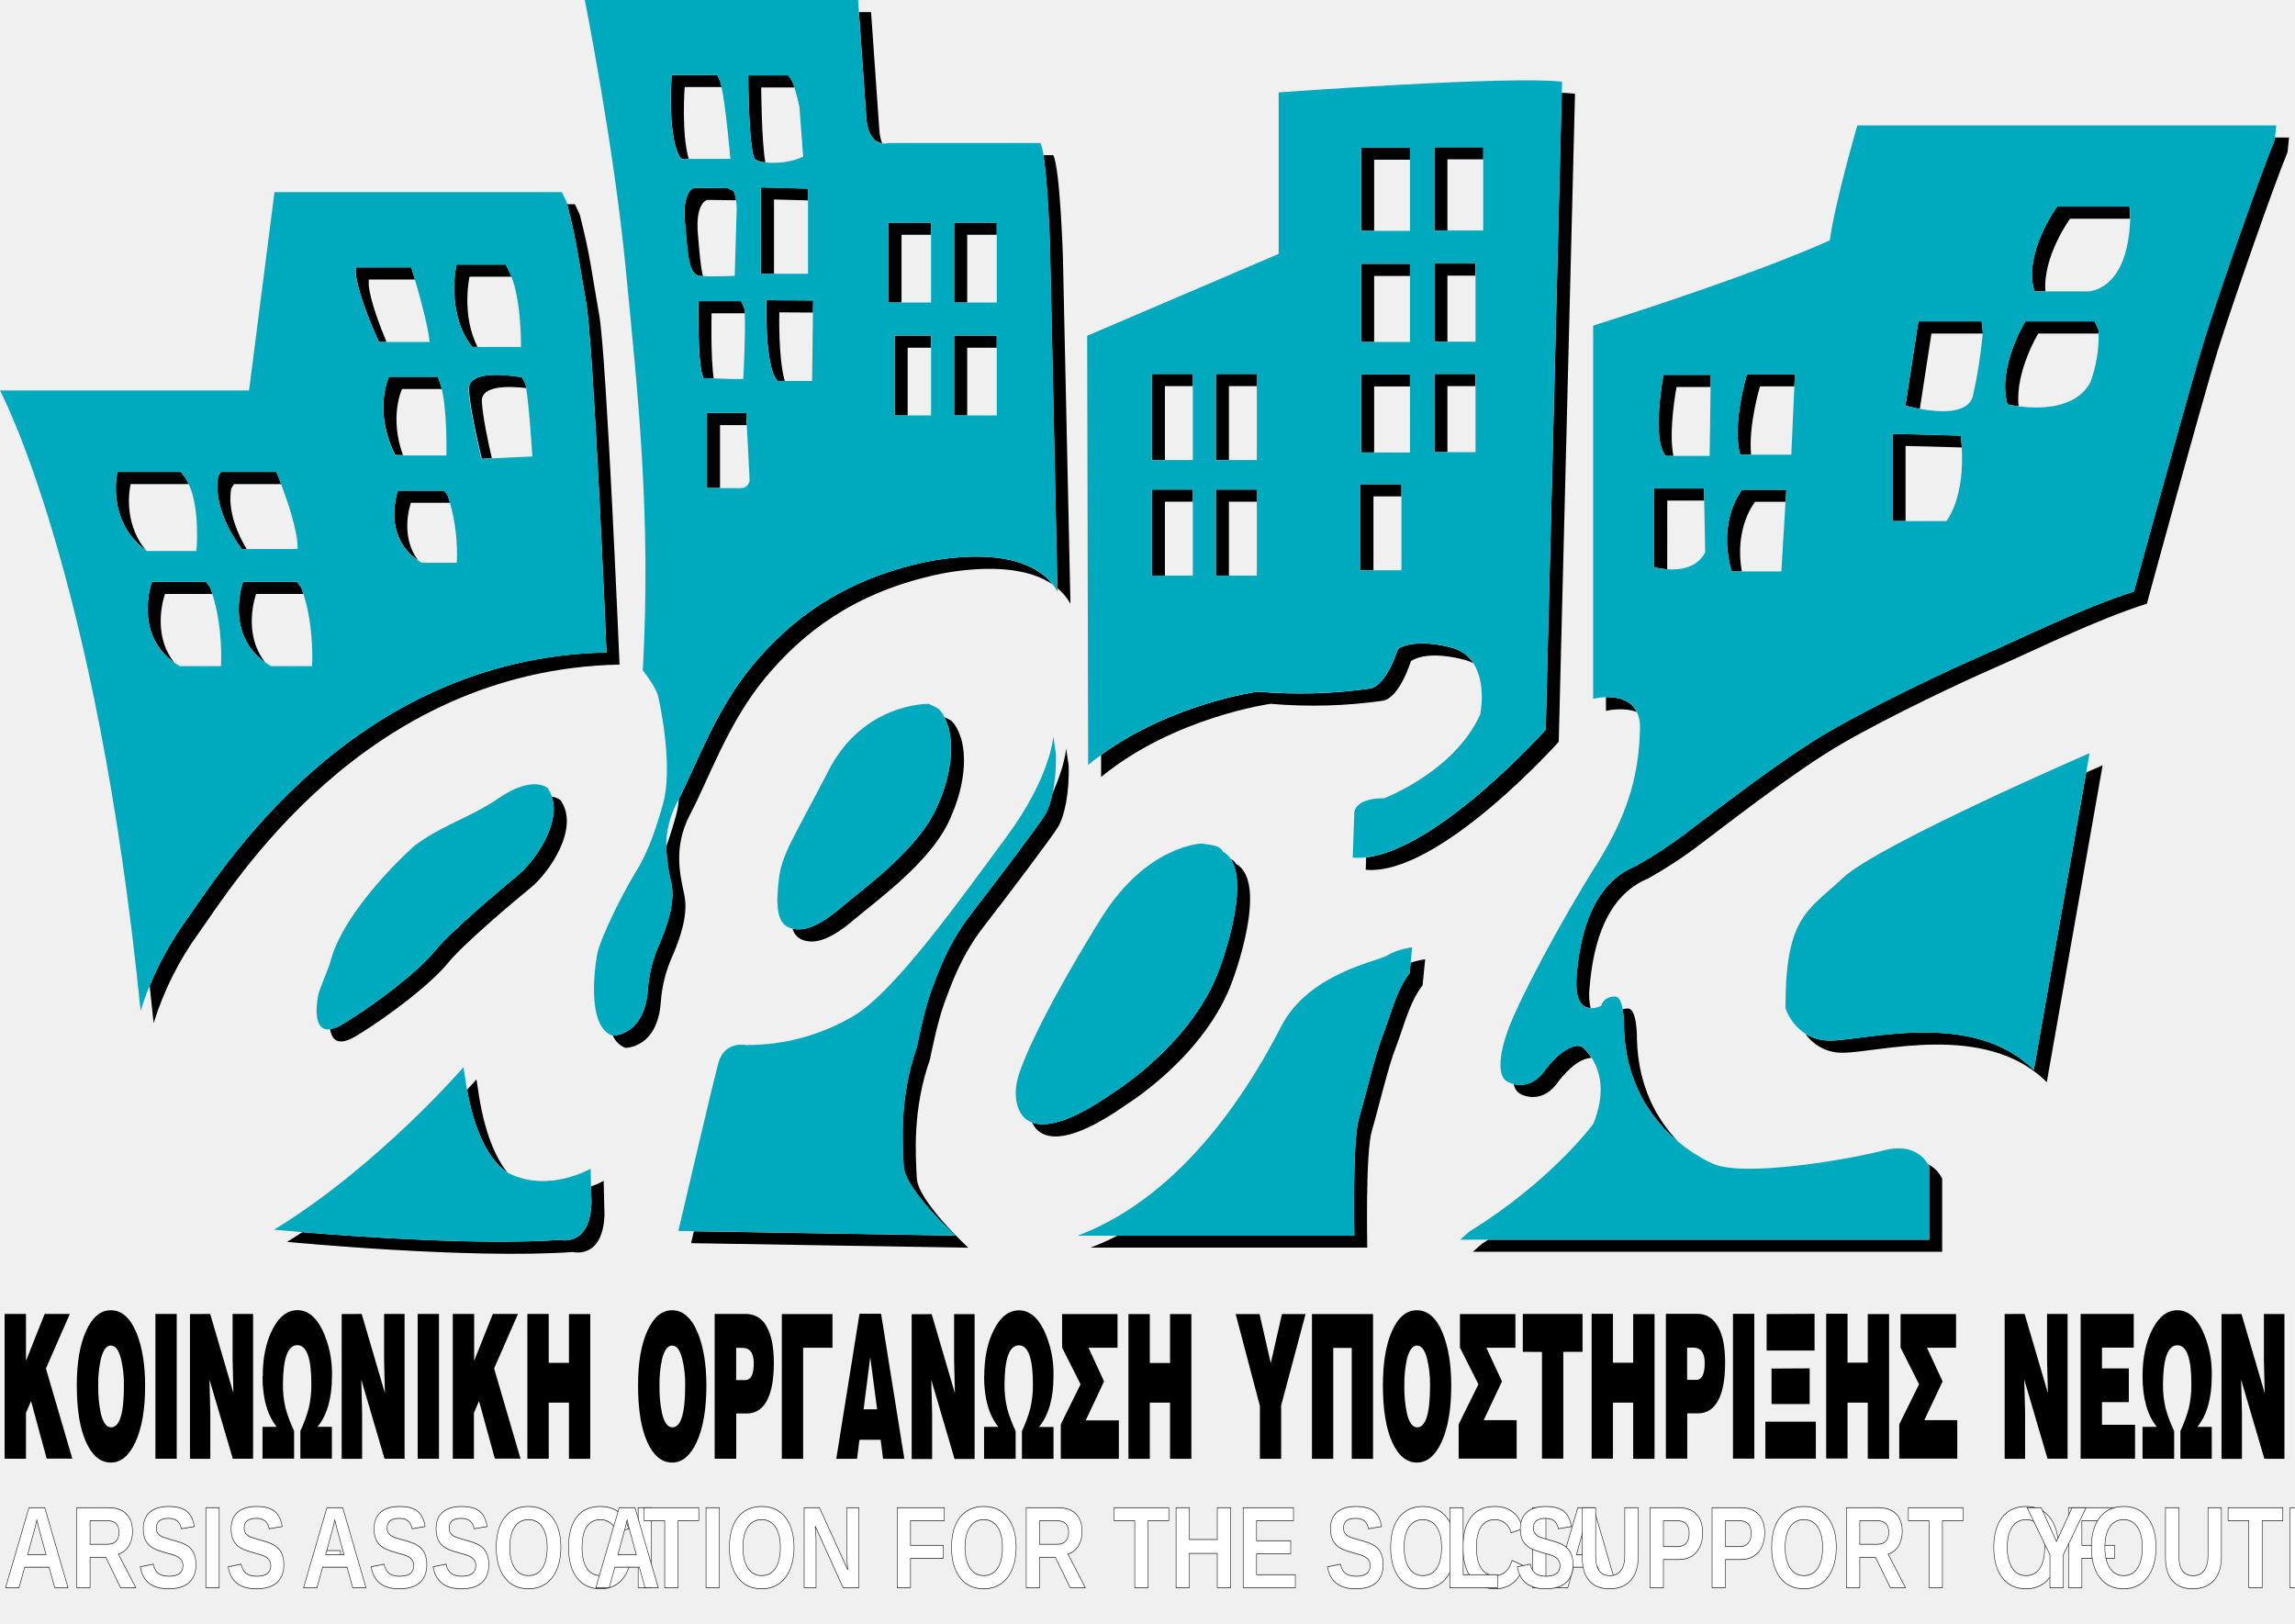
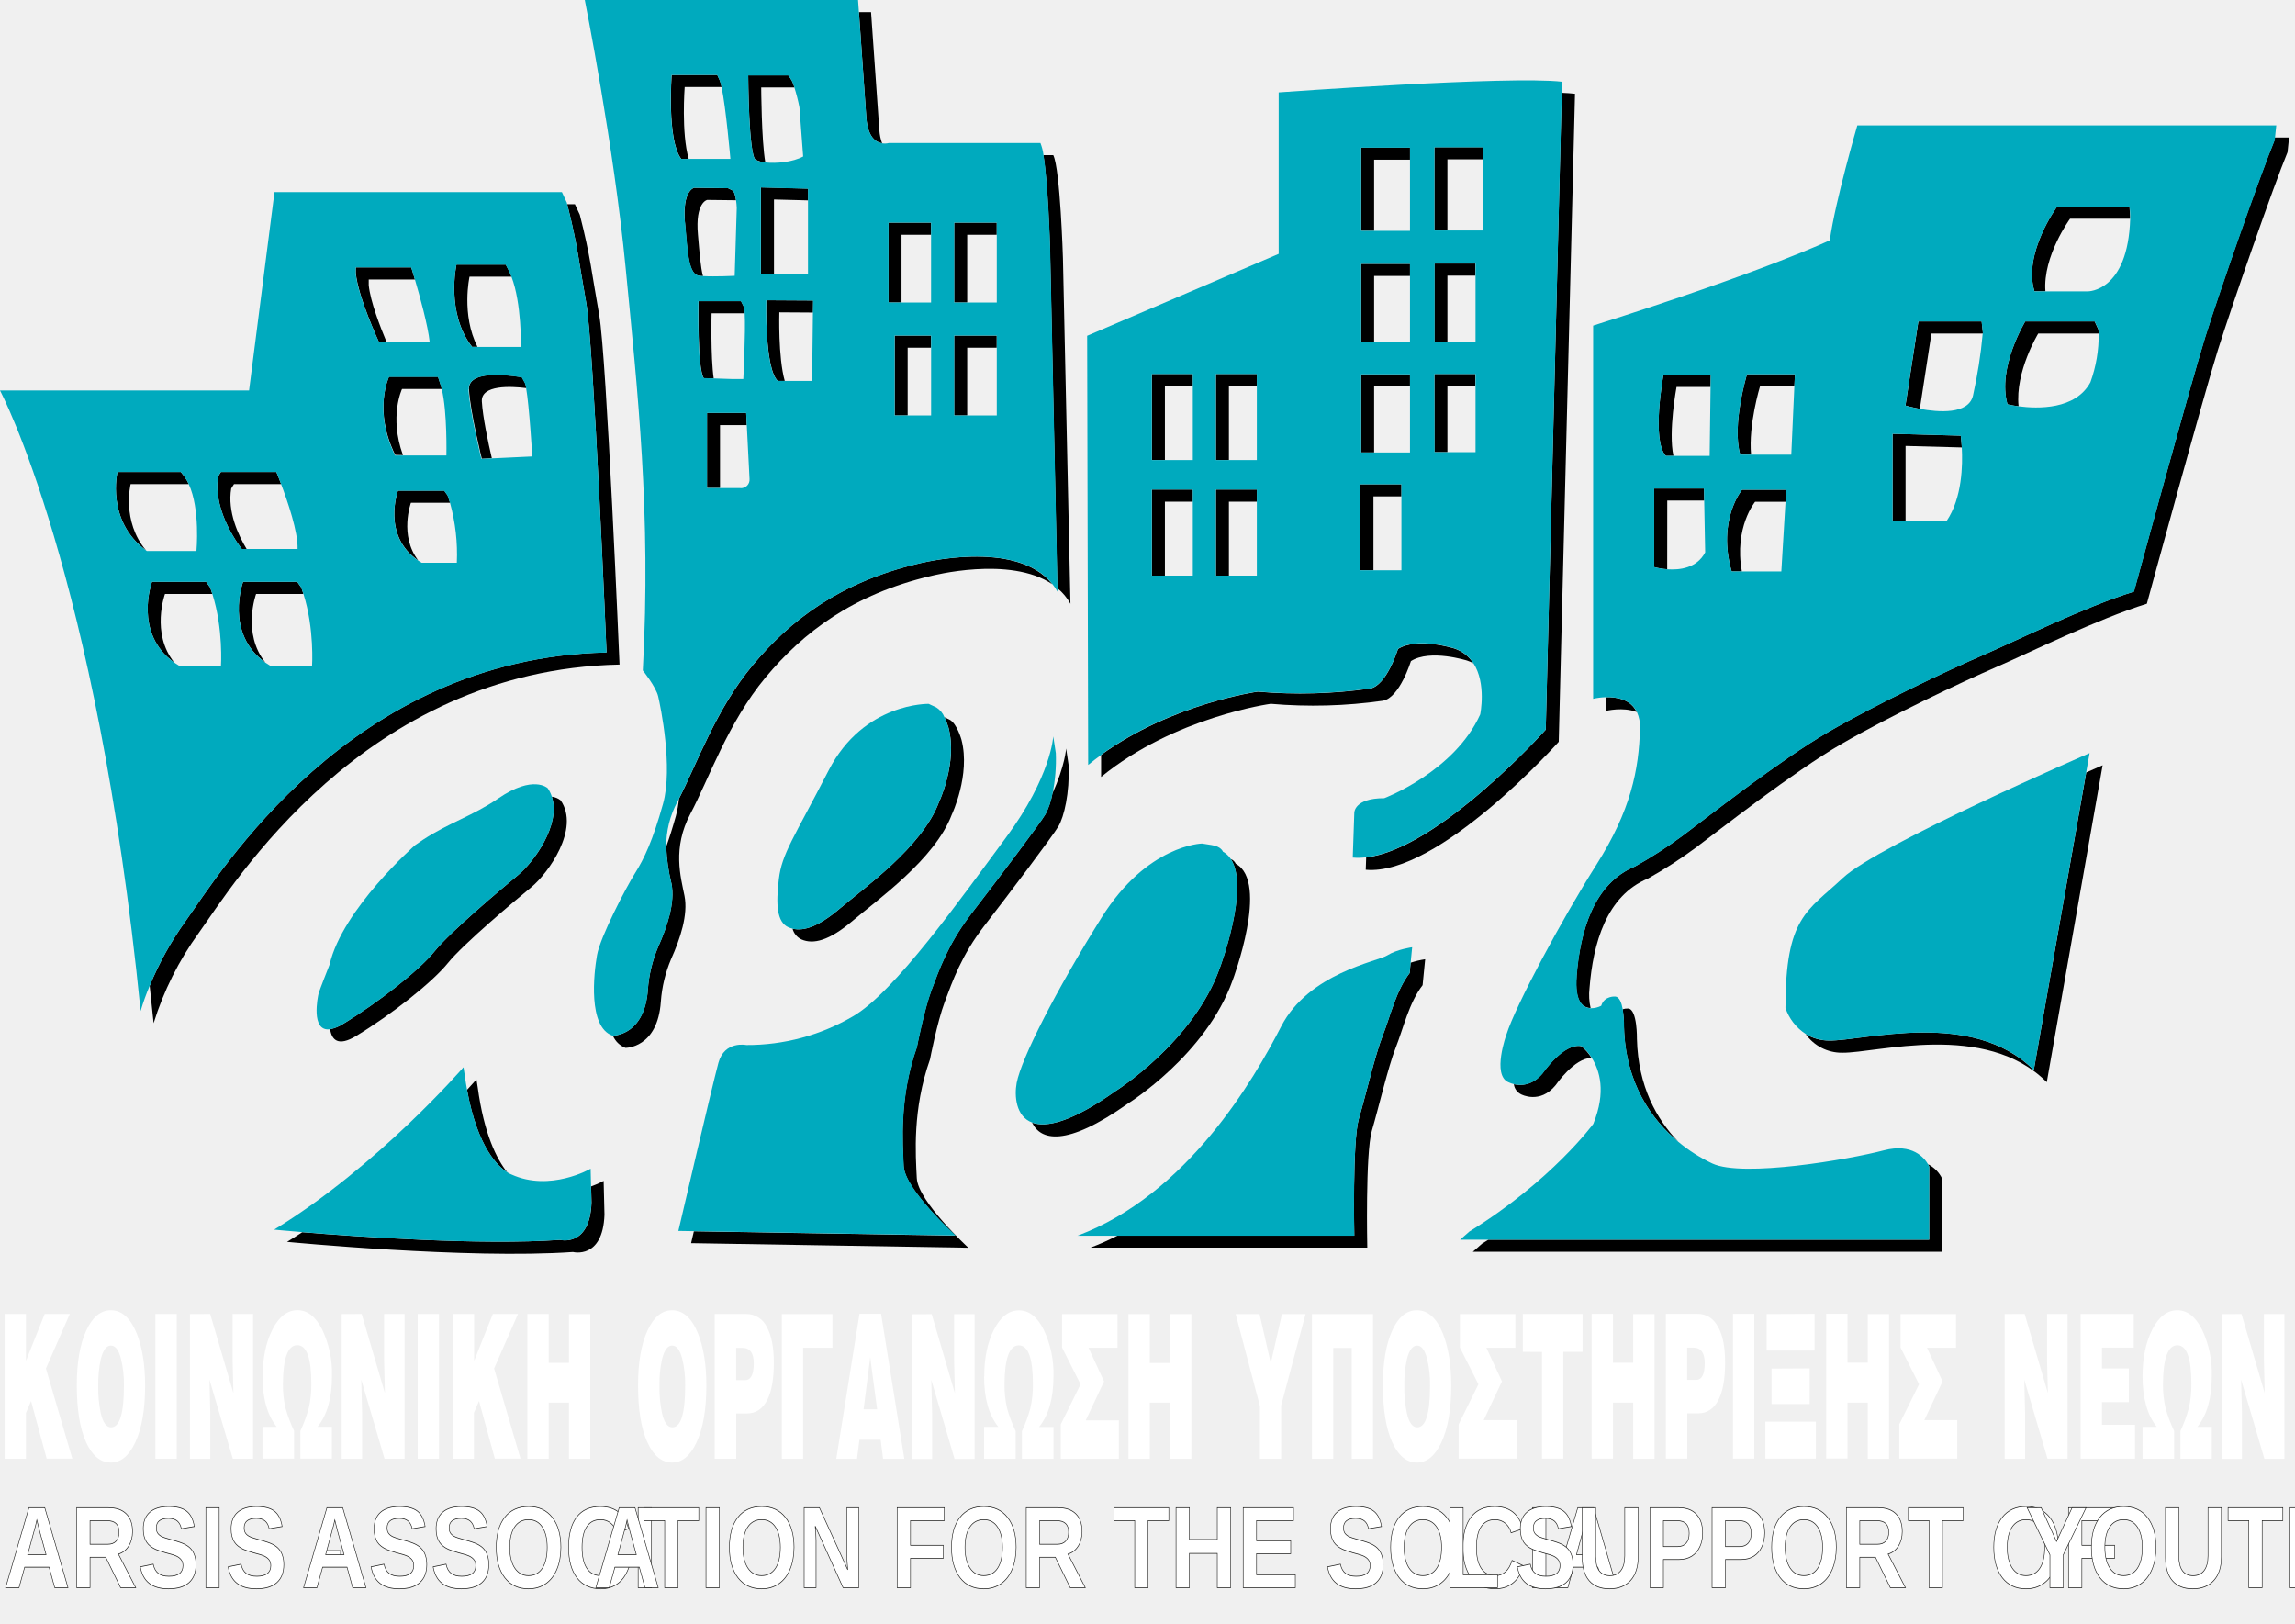
<svg xmlns="http://www.w3.org/2000/svg" viewBox="0 0 745.02 527.05">
  <defs>
    <style>.cls-1,.cls-2{fill-rule:evenodd;}.cls-2{fill:#00aabe;}.cls-3{font-size:37.73px;fill:#fff;stroke:#1a1a18;stroke-miterlimit:5;stroke-width:0.22px;font-family:ArialNarrow-Bold, Arial;font-weight:700;}.cls-4{letter-spacing:-0.03em;}.cls-5{letter-spacing:-0.06em;}.cls-6{letter-spacing:-0.01em;}.cls-7{letter-spacing:0em;}</style>
  </defs>
  <g id="Layer_2" data-name="Layer 2">
    <g id="Layer_1-2" data-name="Layer 1">
      <path class="cls-1" d="M242.89,24.46s.12,25.9,2.4,27.38a8.05,8.05,0,0,0,3.15.86c-1.25-7.2-1.33-24.31-1.33-24.31h10.78a10,10,0,0,0-2-3.94Z" />
      <path class="cls-1" d="M201.12,215.73s-4.18-100-6.62-113.61-2.79-18.82-6.28-32.41l-1.59-3.42h-2.5c3.36,13.2,3.74,18.48,6.15,31.9,2.44,13.59,6.62,113.61,6.62,113.61-83.29,1.74-125.81,72.13-136.61,87.12A104.89,104.89,0,0,0,48.59,320q.66,6,1.28,12.14a100.55,100.55,0,0,1,14.64-29.27C75.31,287.87,117.83,217.47,201.12,215.73Z" />
      <path class="cls-1" d="M626.27,402.42H483.18l-2.07,1.3-3,2.63H630.48V382.61a10.18,10.18,0,0,0-4.6-4.69,6.3,6.3,0,0,1,.39.76Z" />
      <polygon class="cls-1" points="247.04 60.83 247.04 88.88 251.26 88.88 251.26 64.76 262.34 65.05 262.34 61.23 247.04 60.83" />
      <path class="cls-1" d="M527.18,333.34c.45,18.38,9.08,30.2,17.65,37.31-7-7.28-13.05-18-13.43-33.38,0,0,.16-9.56-2.8-9.89a5.53,5.53,0,0,0-1.85.23A34.87,34.87,0,0,1,527.18,333.34Z" />
      <path class="cls-1" d="M53.56,192.82H68.94c-.22-.71-.46-1.42-.72-2.11l-1.3-1.83H49.34s-6.12,16.7,7.25,26.21C48.9,205.53,53.56,192.82,53.56,192.82Z" />
      <path class="cls-1" d="M156.42,130.32c-.29-5.47,9.52-4.94,14.44-4.33a6.34,6.34,0,0,0-.43-1.69l-1-1.82s-17.58-3.39-17.19,3.9,4.17,22.53,4.17,22.53l3.26-.15C158.48,143.72,156.69,135.23,156.42,130.32Z" />
      <path class="cls-1" d="M164.18,85.89h-16s-3.52,15.75,5.08,26.69H155c-5.32-10.42-2.58-22.76-2.58-22.76h13.66c-.18-.45-.36-.91-.56-1.33Z" />
      <path class="cls-1" d="M306.69,325.24c2.47-6.6,5.44-15.17,12.86-24.73s22.25-29.18,24.07-32.31,3.62-10.72,3.29-19.79l-.82-5.44s-.3,5.47-4.47,14.68a23.78,23.78,0,0,1-2.22,6.61c-1.73,3-15.29,20.94-23,30.9-.65.88-1.31,1.75-2,2.63-6.74,9.07-9.6,17.2-12,23.52-2.47,6.59-4.78,18.63-4.78,18.63-5.77,16.32-4.62,31-4.29,38.58s16.82,22.58,16.82,22.58l-84.9-1.4-.9,3.85,90,1.48S298,390,297.62,382.45s-1.48-22.26,4.29-38.58C301.91,343.87,304.21,331.83,306.69,325.24Z" />
      <path class="cls-1" d="M231,101.7h10.8a6.94,6.94,0,0,0-.29-2.07l-.93-1.86h-13.8s-.47,21.86,1.7,25l3.21.11C230.65,115.65,231,101.7,231,101.7Z" />
      <path class="cls-1" d="M564.93,147.6h3.52c-.92-9.67,2.9-22.18,2.9-22.18H582.5l.18-3.94H567.13S562.14,137.83,564.93,147.6Z" />
      <path class="cls-1" d="M130.81,147.74c-4.56-12.55-.3-21.46-.3-21.46h12.91a17.5,17.5,0,0,0-.59-2l-.65-2H126.29s-5.21,10.8,2,25.39Z" />
      <path class="cls-1" d="M228.21,89.64c-.8-3-1.12-7.59-1.64-13.47-.94-10.47,3-11.27,3-11.27l9.38.11c-.2-1.39-.57-2.9-1.25-3.24l-1.35-.67-11-.14s-3.89.81-3,11.27,1.21,16.91,4.7,17.32C227.39,89.59,227.79,89.62,228.21,89.64Z" />
      <path class="cls-1" d="M133.4,163.2h12.71c-.24-.79-.5-1.59-.79-2.37l-1.12-1.56h-15s-5.35,14.59,6.58,22.67C129.52,173.81,133.4,163.2,133.4,163.2Z" />
      <polygon class="cls-1" points="309.76 98.2 313.98 98.2 313.98 76.21 323.57 76.21 323.57 72.28 309.76 72.28 309.76 98.2" />
      <path class="cls-1" d="M400.17,318.15s12-31.82,1-37.76a3,3,0,0,0-1.64-1.54c6.26,9.38-3.56,35.37-3.56,35.37-8.58,24.23-34,40.06-34,40.06-14.1,10-22.31,11.82-26.92,10.14,2.68,5.65,10.76,8.22,31.13-6.21C366.2,358.21,391.59,342.39,400.17,318.15Z" />
      <path class="cls-1" d="M119.7,92.56V90.73h15c-.7-2.37-1.2-3.93-1.2-3.93h-18v1.82C116.27,96.57,123,111,123,111h2.48C123.46,106.16,120.23,97.9,119.7,92.56Z" />
      <path class="cls-1" d="M521.34,226.32v4.45s5.58-1.4,10,.38C529.34,227,524.78,226.22,521.34,226.32Z" />
      <path class="cls-1" d="M457.61,315.86c-4.45,5.78-6.27,14-8.74,20.29s-5.61,19.78-7.75,27-1.48,37.92-1.48,37.92H362.82A80.4,80.4,0,0,1,354,405h89.86s-.66-30.66,1.48-37.92,5.28-20.77,7.75-27,4.28-14.51,8.73-20.28l.83-8.41a28.5,28.5,0,0,0-4.72,1.12Z" />
      <polygon class="cls-1" points="294.65 112.87 302.25 112.87 302.25 108.94 290.44 108.94 290.44 134.86 294.65 134.86 294.65 112.87" />
      <polygon class="cls-1" points="292.66 76.21 302.25 76.21 302.25 72.28 288.44 72.28 288.44 98.2 292.66 98.2 292.66 76.21" />
      <path class="cls-1" d="M660.23,347.36c-20-19.95-55.23-9.4-66.44-9.57a14.56,14.56,0,0,1-7.64-2.14A14.35,14.35,0,0,0,598,341.73c11.21.16,46.49-10.39,66.44,9.56l18.13-102.88-5.32,2.34Z" />
      <path class="cls-1" d="M286.36,46.53a15.16,15.16,0,0,1-.89-4.18l-2.7-38.42h-3.94l2.42,34.48C281.78,44.6,284.4,46.21,286.36,46.53Z" />
      <path class="cls-1" d="M168.25,284c-5.44,4.52-22.05,18.46-27.09,24.71s-18.2,16.6-29.75,23.64a11.69,11.69,0,0,1-4.24,1.74c.5,3.37,2.5,5.82,8.46,2.19,11.55-7,24.7-17.4,29.75-23.64S167,292.48,172.47,288,188.4,269,182,259.8a5.56,5.56,0,0,0-2.88-1.18C182.2,267.7,173.18,279.94,168.25,284Z" />
      <path class="cls-1" d="M164.68,380.56c-3.44-4.3-7.57-12.46-9.61-27.66l-.4-2.52s-1.08,1.25-3.06,3.4C155,372.66,161.82,378.77,164.68,380.56Z" />
      <path class="cls-1" d="M222.27,28.26h12a13.63,13.63,0,0,0-.62-2.19l-.8-1.74H218.05s-1.61,21.07,3.09,27.24h2.43C221.13,43.16,222.27,28.26,222.27,28.26Z" />
      <polygon class="cls-1" points="309.76 134.86 313.98 134.86 313.98 112.87 323.57 112.87 323.57 108.94 309.76 108.94 309.76 134.86" />
      <path class="cls-1" d="M191.89,385.13l.13,5.27c-.53,14.61-10.22,12.09-10.22,12.09C156,404.3,116,401.45,98.12,400q-2.45,1.61-4.93,3.13S152,408.81,186,406.42c0,0,9.7,2.52,10.23-12.09l-.27-11A29.26,29.26,0,0,1,191.89,385.13Z" />
      <path class="cls-1" d="M513.33,339.6c-5.77-1.15-12.52,8.74-12.52,8.74-3.38,4.14-7.17,4.1-9.37,3.61a4.26,4.26,0,0,0,2.37,3.29s6.1,3.3,11.21-3c0,0,6.09-8.91,11.65-8.81A15.16,15.16,0,0,0,513.33,339.6Z" />
      <path class="cls-1" d="M343.25,190.91A18.06,18.06,0,0,1,347.5,196L345.06,83.82s-.87-28.93-3.14-33.46H338.7c1.53,9.26,2.14,29.52,2.14,29.52Z" />
      <polygon class="cls-1" points="233.74 137.99 242.43 137.99 242.24 134.05 229.52 134.05 229.52 158.4 233.74 158.4 233.74 137.99" />
      <polygon class="cls-1" points="394.72 149.33 398.94 149.33 398.94 125.34 408.02 125.34 408.02 121.4 394.72 121.4 394.72 149.33" />
      <path class="cls-1" d="M667.82,67.05s-11.17,15.15-7.38,27.51H664C663.11,83.14,672,71,672,71h19.48c0-.31,0-.61,0-.94l-.2-3Z" />
      <path class="cls-1" d="M443.5,278.34l-.14,4c23.58,2.15,62.65-41.54,62.65-41.54l5.28-210.37c-1.18-.14-2.64-.24-4.31-.31l-5.19,206.74S467.22,275.54,443.5,278.34Z" />
      <path class="cls-1" d="M253,101.39l10.93.07.05-3.91-15.2-.09s-.62,22.17,3.72,26.2h2.26C252.56,116,253,101.39,253,101.39Z" />
      <polygon class="cls-1" points="445.86 161.13 454.94 161.13 454.94 157.2 441.64 157.2 441.64 185.12 445.86 185.12 445.86 161.13" />
      <path class="cls-1" d="M569.75,162.9h9.9l.24-3.93H565.53s-8.17,9.77-3.39,26.52h3.32C562.88,171.16,569.75,162.9,569.75,162.9Z" />
      <polygon class="cls-1" points="373.94 149.33 378.16 149.33 378.16 125.34 387.24 125.34 387.24 121.4 373.94 121.4 373.94 149.33" />
      <polygon class="cls-1" points="441.86 146.87 446.08 146.87 446.08 125.44 457.72 125.44 457.72 121.51 441.86 121.51 441.86 146.87" />
      <path class="cls-1" d="M738.46,44.64l-.08.84c-4.62,11.05-18,49.46-22.59,64.14s-23.08,82.43-23.08,82.43c-16,4.95-37.92,15.83-49,20.61s-34.45,15.83-50.12,24.9-39.73,28-47.48,33.79a143.51,143.51,0,0,1-15.33,9.89c-13.52,5.61-17.81,21.11-19,35.61-.67,8.45,2.12,10.3,4.57,10.37a19.21,19.21,0,0,1-.35-6.43c1.15-14.51,5.44-30,19-35.61a146.59,146.59,0,0,0,15.33-9.89c7.75-5.78,31.82-24.74,47.48-33.8s39.08-20.12,50.12-24.9,33-15.66,49-20.61c0,0,18.46-67.76,23.08-82.43s18-53.09,22.58-64.13l.5-4.78Z" />
      <path class="cls-1" d="M472.12,210.52s-12-3.8-18.3.16c0,0-3.63,11.87-9.07,12.86a161.5,161.5,0,0,1-36.44,1s-27.73,3.76-50.86,20.51l0,7.16c23.82-19.51,55.06-23.74,55.06-23.74a160.87,160.87,0,0,0,36.44-1c5.44-1,9.07-12.86,9.07-12.86,6.26-4,18.29-.16,18.29-.16a11.84,11.84,0,0,1,2,.87A11.69,11.69,0,0,0,472.12,210.52Z" />
      <polygon class="cls-1" points="465.65 74.82 469.87 74.82 469.87 51.72 481.51 51.72 481.51 47.79 465.65 47.79 465.65 74.82" />
      <polygon class="cls-1" points="441.86 74.93 446.08 74.93 446.08 51.84 457.72 51.84 457.72 47.9 441.86 47.9 441.86 74.93" />
      <path class="cls-1" d="M622.76,104.34l-4.19,27.31s1.93.57,4.66,1.07L627,108.27h16.69c0-.21,0-.35,0-.35l-.4-3.58Z" />
      <polygon class="cls-1" points="465.65 110.91 469.87 110.91 469.87 89.48 478.95 89.48 478.95 85.55 465.65 85.55 465.65 110.91" />
      <path class="cls-1" d="M222.21,290.82c-1.22-6.1-4-15.51,1.92-26.66s12.2-29.62,24.4-44.26,28.4-27,53.66-32.93c0,0,25.68-6.72,39.47,2.72C329.88,174.68,298,183,298,183,272.71,189,256.5,201.33,244.31,216c-11.86,14.23-18.11,32.06-23.9,43.29a33.64,33.64,0,0,1-1,5.6c-1.1,3.93-2.14,7.2-3.15,10a59.15,59.15,0,0,0,1.72,12c1.22,6.1-1.4,13.94-4.36,20.56a43.41,43.41,0,0,0-3.31,13.77c-1,14.09-10.07,14.93-11.34,15a7.3,7.3,0,0,0,4.06,3.93s10.45.18,11.5-15a43.41,43.41,0,0,1,3.31-13.77C220.82,304.76,223.43,296.92,222.21,290.82Z" />
      <polygon class="cls-1" points="441.86 111.01 446.08 111.01 446.08 89.58 457.72 89.58 457.72 85.65 441.86 85.65 441.86 111.01" />
      <path class="cls-1" d="M80.06,178.21c-2.69-4.47-6.29-12.13-5-19.64l.91-1.43h15.3c-.89-2.37-1.55-3.93-1.55-3.93h-18l-.91,1.43c-1.95,11.59,7.69,23.57,7.69,23.57Z" />
      <path class="cls-1" d="M541.24,162.5h12l-.08-3.93H537v25.52a22.55,22.55,0,0,0,4.22.7Z" />
      <path class="cls-1" d="M661.67,108.27h19.6c0-.45,0-.9-.09-1.34l-1.2-2.59H657.45s-9.17,15-5.78,26.91c0,0,1.42.35,3.62.64C654.11,120.64,661.67,108.27,661.67,108.27Z" />
      <polygon class="cls-1" points="378.16 162.86 387.24 162.86 387.24 158.92 373.94 158.92 373.94 186.85 378.16 186.85 378.16 162.86" />
      <path class="cls-1" d="M58.71,153.21H38.14S34.3,169,47.41,178.66c-8-9.48-5-21.52-5-21.52H61.28A13.82,13.82,0,0,0,60,154.9Z" />
      <polygon class="cls-1" points="469.87 125.34 478.95 125.34 478.95 121.4 465.65 121.4 465.65 146.77 469.87 146.77 469.87 125.34" />
      <polygon class="cls-1" points="398.94 162.86 408.02 162.86 408.02 158.92 394.72 158.92 394.72 186.85 398.94 186.85 398.94 162.86" />
      <path class="cls-1" d="M308.17,233.57l-1.56-.73a21.26,21.26,0,0,1,1.3,3.39c3,11.38-3.13,24.24-3.13,24.24-5.44,14.51-24.4,27.86-32.15,34.46-6.9,5.87-11.7,7.42-15.35,6.53a5.38,5.38,0,0,0,2.91,3.5c3.8,1.65,8.91.5,16.66-6.1s26.7-19.95,32.14-34.46c0,0,6.1-12.85,3.14-24.23C312.13,240.17,310.64,234.73,308.17,233.57Z" />
      <path class="cls-1" d="M614.38,169.14h4.22V144.76l18.27.49c-.13-2.34-.35-3.83-.35-3.83l-22.14-.6Z" />
      <path class="cls-1" d="M540.81,148h2.44c-1.73-7.88,1-22.38,1-22.38H555.3l.06-3.94H540S536,143,540.81,148Z" />
      <path class="cls-1" d="M83.13,192.82H98.51c-.22-.71-.46-1.42-.72-2.11l-1.3-1.83H78.91s-6.12,16.7,7.25,26.21C78.47,205.53,83.13,192.82,83.13,192.82Z" />
      <path class="cls-2" d="M357.45,245c23.13-16.75,50.86-20.51,50.86-20.51a161.5,161.5,0,0,0,36.44-1c5.44-1,9.07-12.86,9.07-12.86,6.26-4,18.3-.16,18.3-.16a11.69,11.69,0,0,1,6.18,4.8c4.31,6.61,2.22,16.63,2.22,16.63-8.4,18.63-31.15,27.2-31.15,27.2-9.9,0-9.73,4.78-9.73,4.78l-.5,14.51a20.66,20.66,0,0,0,4.36-.1c23.72-2.8,58.29-41.45,58.29-41.45L507,30.15l.09-3.63c-17.15-2-92,3.47-92,3.47V82.41L352.92,109l.33,139.31c1.38-1.13,2.78-2.2,4.2-3.23ZM408,125.34h0v24h-13.3V121.4H408v3.94Zm-20.78,0h0v24h-13.3V121.4h13.3v3.94Zm-13.3,33.58h13.3v27.93h-13.3V158.92Zm20.78,0H408v27.93h-13.3V158.92Zm86.79-107.2h0v23.1H465.65v-27h15.86v3.93ZM479,89.48h0v21.43h-13.3V85.55H479v3.93ZM457.72,51.83h0v23.1H441.86v-27h15.86v3.93Zm0,37.75h0V111H441.86V85.65h15.86v3.93Zm0,35.86h0v21.43H441.86V121.51h15.86v3.93Zm-16.08,59.68h0V157.2h13.3v27.92h-13.3Zm24-63.72H479v25.37h-13.3Z" />
      <path class="cls-2" d="M441.12,363.18c2.14-7.25,5.28-20.77,7.75-27s4.29-14.51,8.74-20.29l.32-3.35.5-5.05s-4.94.66-8.08,2.64-25.55,5.76-34.45,23.08-30.5,54.57-66.11,67.92h89.85S439,370.44,441.12,363.18Z" />
      <path class="cls-2" d="M362,354.28s25.38-15.83,34-40.06c0,0,9.82-26,3.56-35.37a7.18,7.18,0,0,0-2.57-2.39s-.5-1.65-3.63-2.14l-3.13-.5s-17.81.33-32.65,24.07-26,45.67-27.53,53.59c-.8,4.25-.3,11,5.07,12.94C339.68,366.1,347.89,364.26,362,354.28Z" />
      <path class="cls-2" d="M511.85,316.85c1.15-14.5,5.44-30,19-35.61a143.51,143.51,0,0,0,15.33-9.89c7.75-5.77,31.82-24.73,47.48-33.79s39.08-20.12,50.12-24.9,33-15.66,49-20.61c0,0,18.46-67.76,23.08-82.43s18-53.09,22.59-64.14l.08-.84.41-3.94h-136S595.77,65.27,594,78c0,0-20.6,9.9-76.82,27.7V226.84a21.36,21.36,0,0,1,4.21-.52c3.44-.1,8,.67,10,4.83a11.4,11.4,0,0,1,1,5.25c-.33,13.52-3,26.71-14.18,44.35s-26.21,45.67-29.18,55.07c0,0-4.78,13.18.66,15.49a8.34,8.34,0,0,0,1.85.64c2.2.49,6,.53,9.37-3.61,0,0,6.75-9.89,12.52-8.74a15.16,15.16,0,0,1,3.34,3.87c2.47,3.93,4.73,10.92.46,21.36,0,0-13.52,18.47-40.23,34.95l-3,2.64H626.27V378.68a6.3,6.3,0,0,0-.39-.76c-1.15-2-5.06-6.92-14.29-4.51-11.37,3-45.83,8.9-55.72,4.28a51.83,51.83,0,0,1-11-7c-8.57-7.11-17.2-18.93-17.65-37.31a34.87,34.87,0,0,0-.43-5.73c-.37-2.11-1.07-4-2.37-4.16,0,0-3.63-.33-4.62,3a7.36,7.36,0,0,1-3.34.8c-2.45-.07-5.24-1.92-4.57-10.37ZM582.5,125.42h0l-1,22.18H564.93c-2.79-9.77,2.2-26.12,2.2-26.12h15.55l-.18,3.94Zm-27.2.2h0L555,148H540.81c-4.79-5-.8-26.32-.8-26.32h15.35l-.06,3.94ZM537,158.57h16.15l.08,3.93.32,16.81c-2.71,5.17-8.39,5.78-12.33,5.48a22.55,22.55,0,0,1-4.22-.7V158.57Zm28.51.4h14.36l-.24,3.93-1.36,22.59H562.14c-4.78-16.75,3.39-26.52,3.39-26.52Zm78.13-50.7h0a158.45,158.45,0,0,1-3.16,20.19c-1.5,6.17-11.29,5.37-17.27,4.26-2.73-.5-4.66-1.07-4.66-1.07l4.19-27.31h20.53l.4,3.58s0,.14,0,.35Zm-7.14,33.15h0s.22,1.49.35,3.83c.32,5.66.14,16.41-4.94,23.89H614.38V140.82l22.14.6Zm20.93-37.08H680l1.2,2.59c0,.44.07.89.09,1.34a44.9,44.9,0,0,1-2.68,15.81c-4.85,9-17.15,8.61-23.3,7.81-2.2-.29-3.62-.64-3.62-.64-3.39-12,5.78-26.91,5.78-26.91ZM691.52,71h0c-.73,23.76-13.73,23.58-13.73,23.58H660.44c-3.79-12.36,7.38-27.51,7.38-27.51h23.53l.2,3C691.54,70.37,691.53,70.67,691.52,71Z" />
      <path class="cls-2" d="M293.4,378.52c-.33-7.59-1.48-22.26,4.29-38.58,0,0,2.31-12,4.78-18.63,2.37-6.32,5.23-14.45,12-23.52.31-.41.57-.8.89-1.21l1.09-1.42c7.69-10,21.25-27.91,23-30.9a23.78,23.78,0,0,0,2.22-6.61,54.69,54.69,0,0,0,1.08-13.17l-.83-5.44s-.66,13-15.33,32.81S290.27,322.3,276.75,330a67.78,67.78,0,0,1-34.46,9.23s-7.09-1.48-9.07,5.78-13,54.57-13,54.57l5.12.08,84.9,1.4S293.73,386.1,293.4,378.52Z" />
      <path class="cls-2" d="M660.23,347.36l17-96.61,1.11-6.27S609.78,274.15,598.24,285s-18.63,12.53-18.63,42.21a16.22,16.22,0,0,0,6.54,8.41,14.56,14.56,0,0,0,7.64,2.14C605,338,640.28,327.41,660.23,347.36Z" />
      <path class="cls-2" d="M196.9,211.8s-4.18-100-6.62-113.61c-2.41-13.42-2.79-18.7-6.15-31.9l-.12-.51-1.6-3.42H89.11l-8.26,64.4H0s31.36,58.55,45.65,201.43A75.64,75.64,0,0,1,48.59,320a104.89,104.89,0,0,1,11.7-21.06c10.8-15,53.32-85.38,136.61-87.12ZM63.79,178.86H47.65a2.31,2.31,0,0,1-.24-.2c-13.11-9.65-9.27-25.45-9.27-25.45H58.71L60,154.9a13.82,13.82,0,0,1,1.26,2.24c3.79,8.06,2.51,21.72,2.51,21.72Zm7-24.22h0l.91-1.43h18s.66,1.56,1.55,3.93c2.09,5.52,5.54,15.51,5.35,21.07H78.51s-9.64-12-7.69-23.57Zm8.09,34.24H96.49l1.3,1.83c.26.69.5,1.4.72,2.11,3.6,11.3,2.79,23.41,2.79,23.41H87.89c-.61-.37-1.18-.75-1.73-1.14-13.37-9.51-7.25-26.21-7.25-26.21ZM115.49,88.62h0V86.8h18s.5,1.56,1.2,3.93c1.58,5.38,4.25,15,4.79,20.29H123s-6.77-14.45-7.55-22.4Zm53.64,24H153.25c-8.6-10.94-5.08-26.69-5.08-26.69h16l1.31,2.6c.2.42.38.88.56,1.33,3.31,8.47,3.08,22.76,3.08,22.76Zm-42.84,9.77h15.89l.65,2a17.5,17.5,0,0,1,.59,2c1.81,7.35,1.49,21.46,1.49,21.46H128.25c-7.17-14.59-2-25.39-2-25.39Zm2.89,36.92h15l1.12,1.56c.29.78.55,1.58.79,2.37a62.41,62.41,0,0,1,2.21,19.43H136.86c-.38-.22-.74-.46-1.1-.69-11.93-8.08-6.58-22.67-6.58-22.67Zm23-32.89h0c-.39-7.29,17.19-3.9,17.19-3.9l1,1.82a6.34,6.34,0,0,1,.43,1.69c1,5.58,2,22.14,2,22.14l-13.28.63-3.26.15s-3.77-15.24-4.17-22.53ZM49.34,188.88H66.92l1.3,1.83c.26.69.5,1.4.72,2.11,3.6,11.3,2.79,23.41,2.79,23.41H58.32c-.61-.37-1.18-.75-1.73-1.14C43.22,205.58,49.34,188.88,49.34,188.88Z" />
      <path class="cls-2" d="M272.63,294.93c7.75-6.6,26.71-19.95,32.15-34.46,0,0,6.1-12.86,3.13-24.24a21.26,21.26,0,0,0-1.3-3.39,6.78,6.78,0,0,0-2.66-3.2l-2.47-1.15s-21.1-.5-32.48,21.59-15.17,27-16.16,35.28-.66,14,3.14,15.67a7.92,7.92,0,0,0,1.3.43C260.93,302.35,265.73,300.8,272.63,294.93Z" />
      <path class="cls-2" d="M141.16,308.73c5-6.25,21.65-20.19,27.09-24.71,4.93-4.08,13.95-16.32,10.9-25.4a10.6,10.6,0,0,0-1.34-2.75s-4.65-4.51-16.07,3.32c-8.17,5.61-15.93,7.85-24.43,13.41l-2.53,1.73S111.15,295.05,107,313.11c0,0-3.32,8.37-3.59,9.43-.22.9-2.65,12.45,3.73,11.57a11.69,11.69,0,0,0,4.24-1.74C123,325.33,136.11,315,141.16,308.73Z" />
      <path class="cls-2" d="M181.8,402.49S191.49,405,192,390.4l-.13-5.27-.13-5.75S178.61,387,166,381.24a7,7,0,0,1-1.31-.68c-2.86-1.79-9.66-7.9-13.07-26.78-.28-1.52-.53-3.12-.76-4.81l-.4-2.53S122.7,378.58,89,399.16c0,0,3.46.34,9.15.81C116,401.45,156,404.3,181.8,402.49Z" />
      <path class="cls-2" d="M210.33,321.22a43.41,43.41,0,0,1,3.31-13.77c3-6.62,5.58-14.46,4.36-20.56a59.15,59.15,0,0,1-1.72-12,30.05,30.05,0,0,1,3.63-14.63c.17-.31.34-.65.5-1,5.79-11.23,12-29.06,23.9-43.29C256.5,201.33,272.71,189,298,183c0,0,31.9-8.36,43.68,6.65a18.77,18.77,0,0,1,1.62,2.41l0-1.19-2.41-111s-.61-20.26-2.14-29.52a16.14,16.14,0,0,0-1-3.93H288.57a5.17,5.17,0,0,1-2.21.1c-2-.32-4.58-1.93-5.11-8.12L278.83,3.93,278.55,0H189.84s9.43,47.21,13.26,86.94,8.36,79.8,5.57,130.69c0,0,4.27,5.31,5,8.45s4.88,23,1.57,34.85-6.1,17.77-9.06,22.47-11.33,20.74-12.37,26.66-3,23.35,5.05,26.14H199c1.27-.05,10.37-.89,11.34-15ZM288.44,72.28h13.81V98.2H288.44V72.28Zm2,36.66h11.82v25.92H290.43V108.94Zm33.14-32.73h0v22H309.76V72.28h13.81v3.93Zm0,32.73h0v25.92H309.76V108.94ZM218.05,24.33h14.77l.8,1.74a13.63,13.63,0,0,1,.62,2.19c1.43,6.69,2.87,23.31,2.87,23.31h-16c-4.7-6.17-3.09-27.24-3.09-27.24Zm44.29,64.54H247v-28l15.3.4V88.87ZM259.52,34.8h0l1.21,16c-3.39,1.83-8.71,2.34-12.29,1.93a8.05,8.05,0,0,1-3.15-.86c-2.28-1.48-2.4-27.38-2.4-27.38h13a10,10,0,0,1,2,3.94,58.12,58.12,0,0,1,1.63,6.4ZM222.35,72.23h0c-.94-10.46,3-11.27,3-11.27l11,.14,1.35.67c.68.34,1,1.85,1.25,3.24a24.27,24.27,0,0,1,.22,2.53l-.67,22s-6.42.32-10.24.09c-.42,0-.82,0-1.16-.09-3.49-.41-3.76-6.85-4.7-17.32Zm4.38,25.54h13.8l.93,1.86a6.94,6.94,0,0,1,.29,2.07c.34,5.85-.45,21.34-.45,21.34h-3.56l-6.1-.2-3.21-.11c-2.17-3.1-1.7-25-1.7-25Zm2.79,36.28h12.71l.2,3.94.89,17.46a2.76,2.76,0,0,1-3.1,3h-10.7V134.05Zm19.23-36.59h0l15.2.09-.05,3.91-.27,22.2H252.47C248.13,119.63,248.75,97.46,248.75,97.46Z" />
-       <path class="cls-1" d="M1.5,473.53v-47H8.43v15.23l6.07-15.23h8.16l-7.75,17.7,8.57,29.27H15.15L10.08,454.8l-1.65,3.84v14.89ZM36,425.33q5.33,0,8.4,7.55,2.7,6.83,2.71,16.91,0,11.64-3.21,18.47-3.08,6.51-7.9,6.51-5.07,0-8.07-6.64t-3-18.47q0-11.06,3.05-17.7t8-6.63Zm0,11.45c-1.43,0-2.52,1.47-3.25,4.29a37.08,37.08,0,0,0-.86,8.72,39.82,39.82,0,0,0,.83,9c.71,3,1.83,4.55,3.34,4.55q4.17,0,4.17-13.53a34,34,0,0,0-1-8.91q-1.12-4.17-3.26-4.1Zm21.44,36.75H50.45v-47h6.92v47Zm10.79-47,7.54,25.69-.26-10.69v-15h6.65v47H75.58L68,447.84l.27,10.72v15H61.67v-47Zm17.06,20.2q0-9,3.18-15.21t8.1-6.22q4.84,0,8,6.24a33,33,0,0,1,3.2,15.16q0,10.66-4.63,16.39l0,.07h4.6v10.34H97.51v-9a44.89,44.89,0,0,0,2.71-7.35,33.15,33.15,0,0,0,.85-7.94q0-12.56-4.57-12.55T91.85,449.2a33.15,33.15,0,0,0,.85,7.94,46,46,0,0,0,2.77,7.35v9H85.22V463.19h4.62q-4.62-5.74-4.62-16.43Zm32.12-20.2,7.54,25.69-.26-10.69v-15h6.65v47h-6.51l-7.55-25.69.27,10.72v15h-6.63v-47Zm25.1,47h-6.92v-47h6.92v47Zm4.48,0v-47h6.93v15.23l6.07-15.23h8.16l-7.75,17.7,8.57,29.27h-8.33L155.5,454.8l-1.65,3.84v14.89Zm31.21,0H171.2v-47h6.93v15.88h6.57V426.56h6.92v47H184.7V455.32h-6.57v18.21Zm40-48.2q5.34,0,8.4,7.55,2.72,6.83,2.71,16.91,0,11.64-3.21,18.47-3.06,6.51-7.9,6.51-5.07,0-8.07-6.64t-3-18.47q0-11.06,3.05-17.7t8-6.63Zm0,11.45c-1.44,0-2.53,1.47-3.25,4.29a36.55,36.55,0,0,0-.86,8.72,39.25,39.25,0,0,0,.83,9c.7,3,1.82,4.55,3.34,4.55q4.17,0,4.17-13.53a34,34,0,0,0-1-8.91q-1.12-4.17-3.25-4.1ZM239,473.53H232v-47h10.2a7.35,7.35,0,0,1,6.77,4.3q2.25,4.09,2.24,11.58,0,7.8-2.12,12-2.24,4.42-6.66,4.43H239v14.63ZM239,448h2.89q2.81,0,2.8-5.47,0-5-3.71-5h-2V448Zm21.72,25.56h-6.92v-47h16.44v10.93h-9.52v36Zm17.51,0h-6.75l7.54-47.1h7l7.55,47.1h-6.9l-.79-6.18H279l-.79,6.18Zm6.51-16.07-2.24-16.91-2.15,16.91Zm17.71-30.9,7.54,25.69-.26-10.69v-15h6.66v47h-6.52l-7.55-25.69.27,10.72v15h-6.63v-47Zm17.06,20.2q0-9,3.18-15.21t8.1-6.22q4.85,0,8,6.24a32.87,32.87,0,0,1,3.2,15.16q0,10.66-4.63,16.39l0,.07H342v10.34H331.75v-9a44.89,44.89,0,0,0,2.71-7.35,33.15,33.15,0,0,0,.85-7.94q0-12.56-4.57-12.55t-4.65,12.55a33.15,33.15,0,0,0,.85,7.94,46,46,0,0,0,2.77,7.35v9H319.46V463.19h4.63q-4.63-5.74-4.63-16.43Zm33,14.28h10.7v12.49H344.36V462.36l6.42-13-6-11.91V426.56h18v10.93h-9.43l5.06,10.93L352.49,461Zm20.75,12.49h-6.93v-47h6.93v15.88h6.57V426.56h6.92v47h-6.92V455.32h-6.57v18.21Zm42.64-17.37v17.37H409V456.42l-7.87-29.86h7.75l3.65,15.94,3.63-15.94h7.66l-7.9,29.6Zm16.95,17.37H425.9v-47h19.83v47h-6.92v-36h-6v36ZM460,425.33q5.34,0,8.4,7.55,2.72,6.83,2.71,16.91,0,11.64-3.21,18.47-3.06,6.51-7.9,6.51c-3.37,0-6.07-2.21-8.07-6.64s-3-10.58-3-18.47q0-11.06,3-17.7t8-6.63Zm0,11.45q-2.16.06-3.25,4.29a36.55,36.55,0,0,0-.86,8.72,39.25,39.25,0,0,0,.83,9q1.06,4.55,3.34,4.55,4.17,0,4.17-13.53a34,34,0,0,0-1-8.91q-1.12-4.17-3.25-4.1ZM481.65,461h10.7v12.49H473.52V462.36l6.42-13-6-11.91V426.56h18v10.93h-9.43l5.07,10.93L481.65,461Zm12.7-22.18v-12.3h19.39v12.3h-6.25v34.67h-6.92V438.86Zm29.26,34.67h-6.92v-47h6.92v15.88h6.57V426.56h6.93v47h-6.93V455.32h-6.57v18.21Zm24.11,0h-6.93v-47H551c3,0,5.22,1.44,6.78,4.3s2.24,6.59,2.24,11.58q0,7.8-2.13,12-2.24,4.42-6.66,4.43h-3.5v14.63Zm0-25.56h2.89q2.79,0,2.79-5.47c0-3.34-1.23-5-3.71-5h-2V448Zm21.77,25.56h-6.92v-47h6.92v47Zm19.57-47v11.91H573.5V426.56Zm.41,35v12H573.09v-12Zm-2-17.3v11.58H575.09V444.26Zm12.29,29.27h-6.93v-47h6.93v15.88h6.57V426.56h6.92v47h-6.92V455.32h-6.57v18.21ZM624.69,461h10.69v12.49H616.55V462.36l6.43-13-6-11.91V426.56h18v10.93h-9.43l5.07,10.93L624.69,461Zm32.56-34.48,7.55,25.69-.27-10.69v-15h6.66v47h-6.51l-7.55-25.69.27,10.72v15h-6.63v-47Zm35.84,47H675.43v-47h17.24v10.93H682.36v6.77h8.72v10.93h-8.72v7.35h10.73v11Zm2.44-26.77q0-9,3.18-15.21t8.11-6.22q4.83,0,8,6.24A33,33,0,0,1,718,446.73q0,10.66-4.62,16.39l0,.07H718v10.34H707.82v-9a44,44,0,0,0,2.71-7.35,33.15,33.15,0,0,0,.85-7.94q0-12.56-4.56-12.55t-4.66,12.55a33.12,33.12,0,0,0,.86,7.94,45,45,0,0,0,2.77,7.35v9H695.53V463.19h4.63q-4.63-5.74-4.63-16.43Zm32.12-20.2,7.54,25.69-.26-10.69v-15h6.66v47h-6.51l-7.55-25.69.27,10.72v15h-6.63v-47Z" />
+       <path fill="#fff" class="cls-1" d="M1.5,473.53v-47H8.43v15.23l6.07-15.23h8.16l-7.75,17.7,8.57,29.27H15.15L10.08,454.8l-1.65,3.84v14.89ZM36,425.33q5.33,0,8.4,7.55,2.7,6.83,2.71,16.91,0,11.64-3.21,18.47-3.08,6.51-7.9,6.51-5.07,0-8.07-6.64t-3-18.47q0-11.06,3.05-17.7t8-6.63Zm0,11.45c-1.43,0-2.52,1.47-3.25,4.29a37.08,37.08,0,0,0-.86,8.72,39.82,39.82,0,0,0,.83,9c.71,3,1.83,4.55,3.34,4.55q4.17,0,4.17-13.53a34,34,0,0,0-1-8.91q-1.12-4.17-3.26-4.1Zm21.44,36.75H50.45v-47h6.92v47Zm10.79-47,7.54,25.69-.26-10.69v-15h6.65v47H75.58L68,447.84l.27,10.72v15H61.67v-47Zm17.06,20.2q0-9,3.18-15.21t8.1-6.22q4.84,0,8,6.24a33,33,0,0,1,3.2,15.16q0,10.66-4.63,16.39l0,.07h4.6v10.34H97.51v-9a44.89,44.89,0,0,0,2.71-7.35,33.15,33.15,0,0,0,.85-7.94q0-12.56-4.57-12.55T91.85,449.2a33.15,33.15,0,0,0,.85,7.94,46,46,0,0,0,2.77,7.35v9H85.22V463.19h4.62q-4.62-5.74-4.62-16.43Zm32.12-20.2,7.54,25.69-.26-10.69v-15h6.65v47h-6.51l-7.55-25.69.27,10.72v15h-6.63v-47Zm25.1,47h-6.92v-47h6.92v47Zm4.48,0v-47h6.93v15.23l6.07-15.23h8.16l-7.75,17.7,8.57,29.27h-8.33L155.5,454.8l-1.65,3.84v14.89Zm31.21,0H171.2v-47h6.93v15.88h6.57V426.56h6.92v47H184.7V455.32h-6.57v18.21Zm40-48.2q5.34,0,8.4,7.55,2.72,6.83,2.71,16.91,0,11.64-3.21,18.47-3.06,6.51-7.9,6.51-5.07,0-8.07-6.64t-3-18.47q0-11.06,3.05-17.7t8-6.63Zm0,11.45c-1.44,0-2.53,1.47-3.25,4.29a36.55,36.55,0,0,0-.86,8.72,39.25,39.25,0,0,0,.83,9c.7,3,1.82,4.55,3.34,4.55q4.17,0,4.17-13.53a34,34,0,0,0-1-8.91q-1.12-4.17-3.25-4.1ZM239,473.53H232v-47h10.2a7.35,7.35,0,0,1,6.77,4.3q2.25,4.09,2.24,11.58,0,7.8-2.12,12-2.24,4.42-6.66,4.43H239v14.63ZM239,448h2.89q2.81,0,2.8-5.47,0-5-3.71-5h-2V448Zm21.72,25.56h-6.92v-47h16.44v10.93h-9.52v36Zm17.51,0h-6.75l7.54-47.1h7l7.55,47.1h-6.9l-.79-6.18H279l-.79,6.18Zm6.51-16.07-2.24-16.91-2.15,16.91Zm17.71-30.9,7.54,25.69-.26-10.69v-15h6.66v47h-6.52l-7.55-25.69.27,10.72v15h-6.63v-47Zm17.06,20.2q0-9,3.18-15.21t8.1-6.22q4.85,0,8,6.24a32.87,32.87,0,0,1,3.2,15.16q0,10.66-4.63,16.39l0,.07H342v10.34H331.75v-9a44.89,44.89,0,0,0,2.71-7.35,33.15,33.15,0,0,0,.85-7.94q0-12.56-4.57-12.55t-4.65,12.55a33.15,33.15,0,0,0,.85,7.94,46,46,0,0,0,2.77,7.35v9H319.46V463.19h4.63q-4.63-5.74-4.63-16.43Zm33,14.28h10.7v12.49H344.36V462.36l6.42-13-6-11.91V426.56h18v10.93h-9.43l5.06,10.93L352.49,461Zm20.75,12.49h-6.93v-47h6.93v15.88h6.57V426.56h6.92v47h-6.92V455.32h-6.57v18.21Zm42.64-17.37v17.37H409V456.42l-7.87-29.86h7.75l3.65,15.94,3.63-15.94h7.66l-7.9,29.6Zm16.95,17.37H425.9v-47h19.83v47h-6.92v-36h-6v36ZM460,425.33q5.34,0,8.4,7.55,2.72,6.83,2.71,16.91,0,11.64-3.21,18.47-3.06,6.51-7.9,6.51c-3.37,0-6.07-2.21-8.07-6.64s-3-10.58-3-18.47q0-11.06,3-17.7t8-6.63Zm0,11.45q-2.16.06-3.25,4.29a36.55,36.55,0,0,0-.86,8.72,39.25,39.25,0,0,0,.83,9q1.06,4.55,3.34,4.55,4.17,0,4.17-13.53a34,34,0,0,0-1-8.91q-1.12-4.17-3.25-4.1ZM481.65,461h10.7v12.49H473.52V462.36l6.42-13-6-11.91V426.56h18v10.93h-9.43l5.07,10.93L481.65,461Zm12.7-22.18v-12.3h19.39v12.3h-6.25v34.67h-6.92V438.86Zm29.26,34.67h-6.92v-47h6.92v15.88h6.57V426.56h6.93v47h-6.93V455.32h-6.57v18.21Zm24.11,0h-6.93v-47H551c3,0,5.22,1.44,6.78,4.3s2.24,6.59,2.24,11.58q0,7.8-2.13,12-2.24,4.42-6.66,4.43h-3.5v14.63Zm0-25.56h2.89q2.79,0,2.79-5.47c0-3.34-1.23-5-3.71-5h-2V448Zm21.77,25.56h-6.92v-47h6.92v47Zm19.57-47v11.91H573.5V426.56Zm.41,35v12H573.09v-12Zm-2-17.3v11.58H575.09V444.26Zm12.29,29.27h-6.93v-47h6.93v15.88h6.57V426.56h6.92v47h-6.92V455.32h-6.57v18.21ZM624.69,461h10.69v12.49H616.55V462.36l6.43-13-6-11.91V426.56h18v10.93h-9.43l5.07,10.93L624.69,461Zm32.56-34.48,7.55,25.69-.27-10.69v-15h6.66v47h-6.51l-7.55-25.69.27,10.72v15h-6.63v-47Zm35.84,47H675.43v-47h17.24v10.93H682.36v6.77h8.72v10.93h-8.72v7.35h10.73v11Zm2.44-26.77q0-9,3.18-15.21t8.11-6.22q4.83,0,8,6.24A33,33,0,0,1,718,446.73q0,10.66-4.62,16.39l0,.07H718v10.34H707.82v-9a44,44,0,0,0,2.71-7.35,33.15,33.15,0,0,0,.85-7.94q0-12.56-4.56-12.55t-4.66,12.55a33.12,33.12,0,0,0,.86,7.94,45,45,0,0,0,2.77,7.35v9H695.53V463.19h4.63q-4.63-5.74-4.63-16.43Zm32.12-20.2,7.54,25.69-.26-10.69v-15h6.66v47h-6.51l-7.55-25.69.27,10.72v15h-6.63v-47Z" />
      <text class="cls-3" transform="translate(1.07 515.38) scale(0.8 1)">ARSIS -<tspan class="cls-4" x="113.43" y="0"> </tspan>
        <tspan x="120.91" y="0">ASSOCI</tspan>
        <tspan class="cls-5" x="239.51" y="0">A</tspan>
        <tspan x="259.57" y="0">TION FOR THE SOCIA</tspan>
        <tspan class="cls-6" x="584.44" y="0">L</tspan>
        <tspan class="cls-7" x="602.8" y="0" xml:space="preserve"> SUPPORT OF</tspan>
        <tspan class="cls-6" x="812.53" y="0"> </tspan>
        <tspan class="cls-7" x="820.6" y="0">YOUTH</tspan>
      </text>
    </g>
  </g>
</svg>
